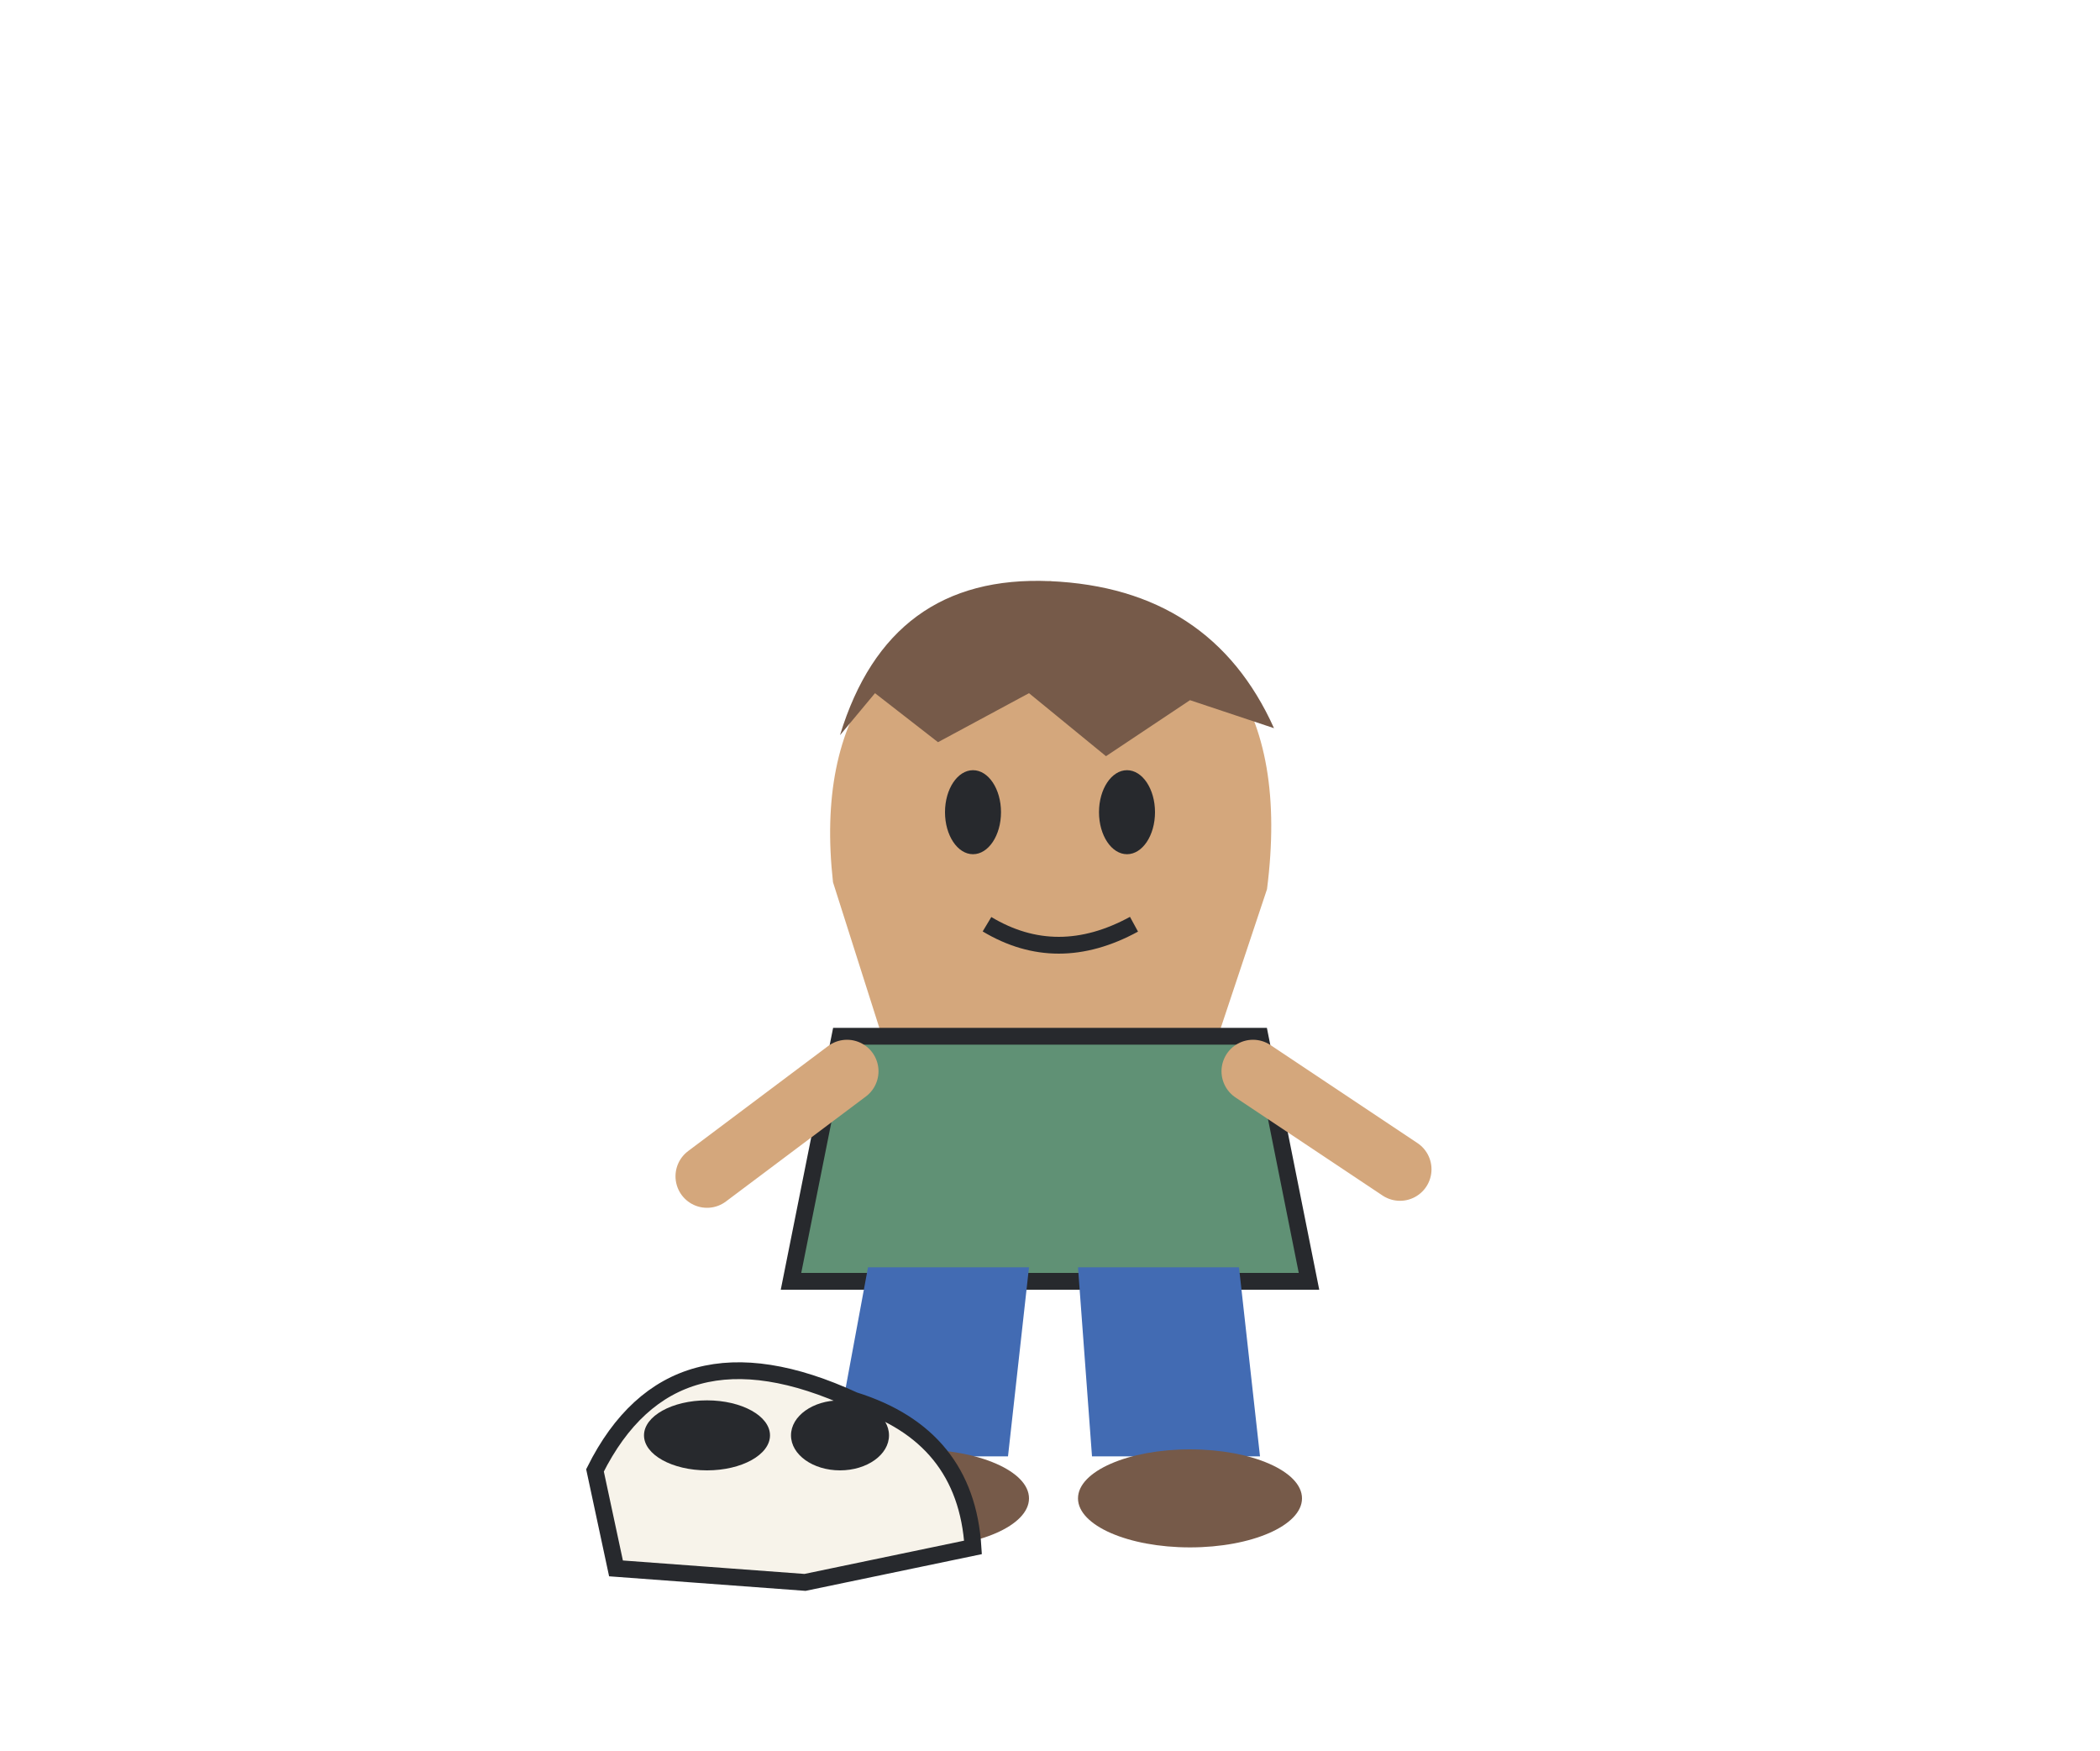
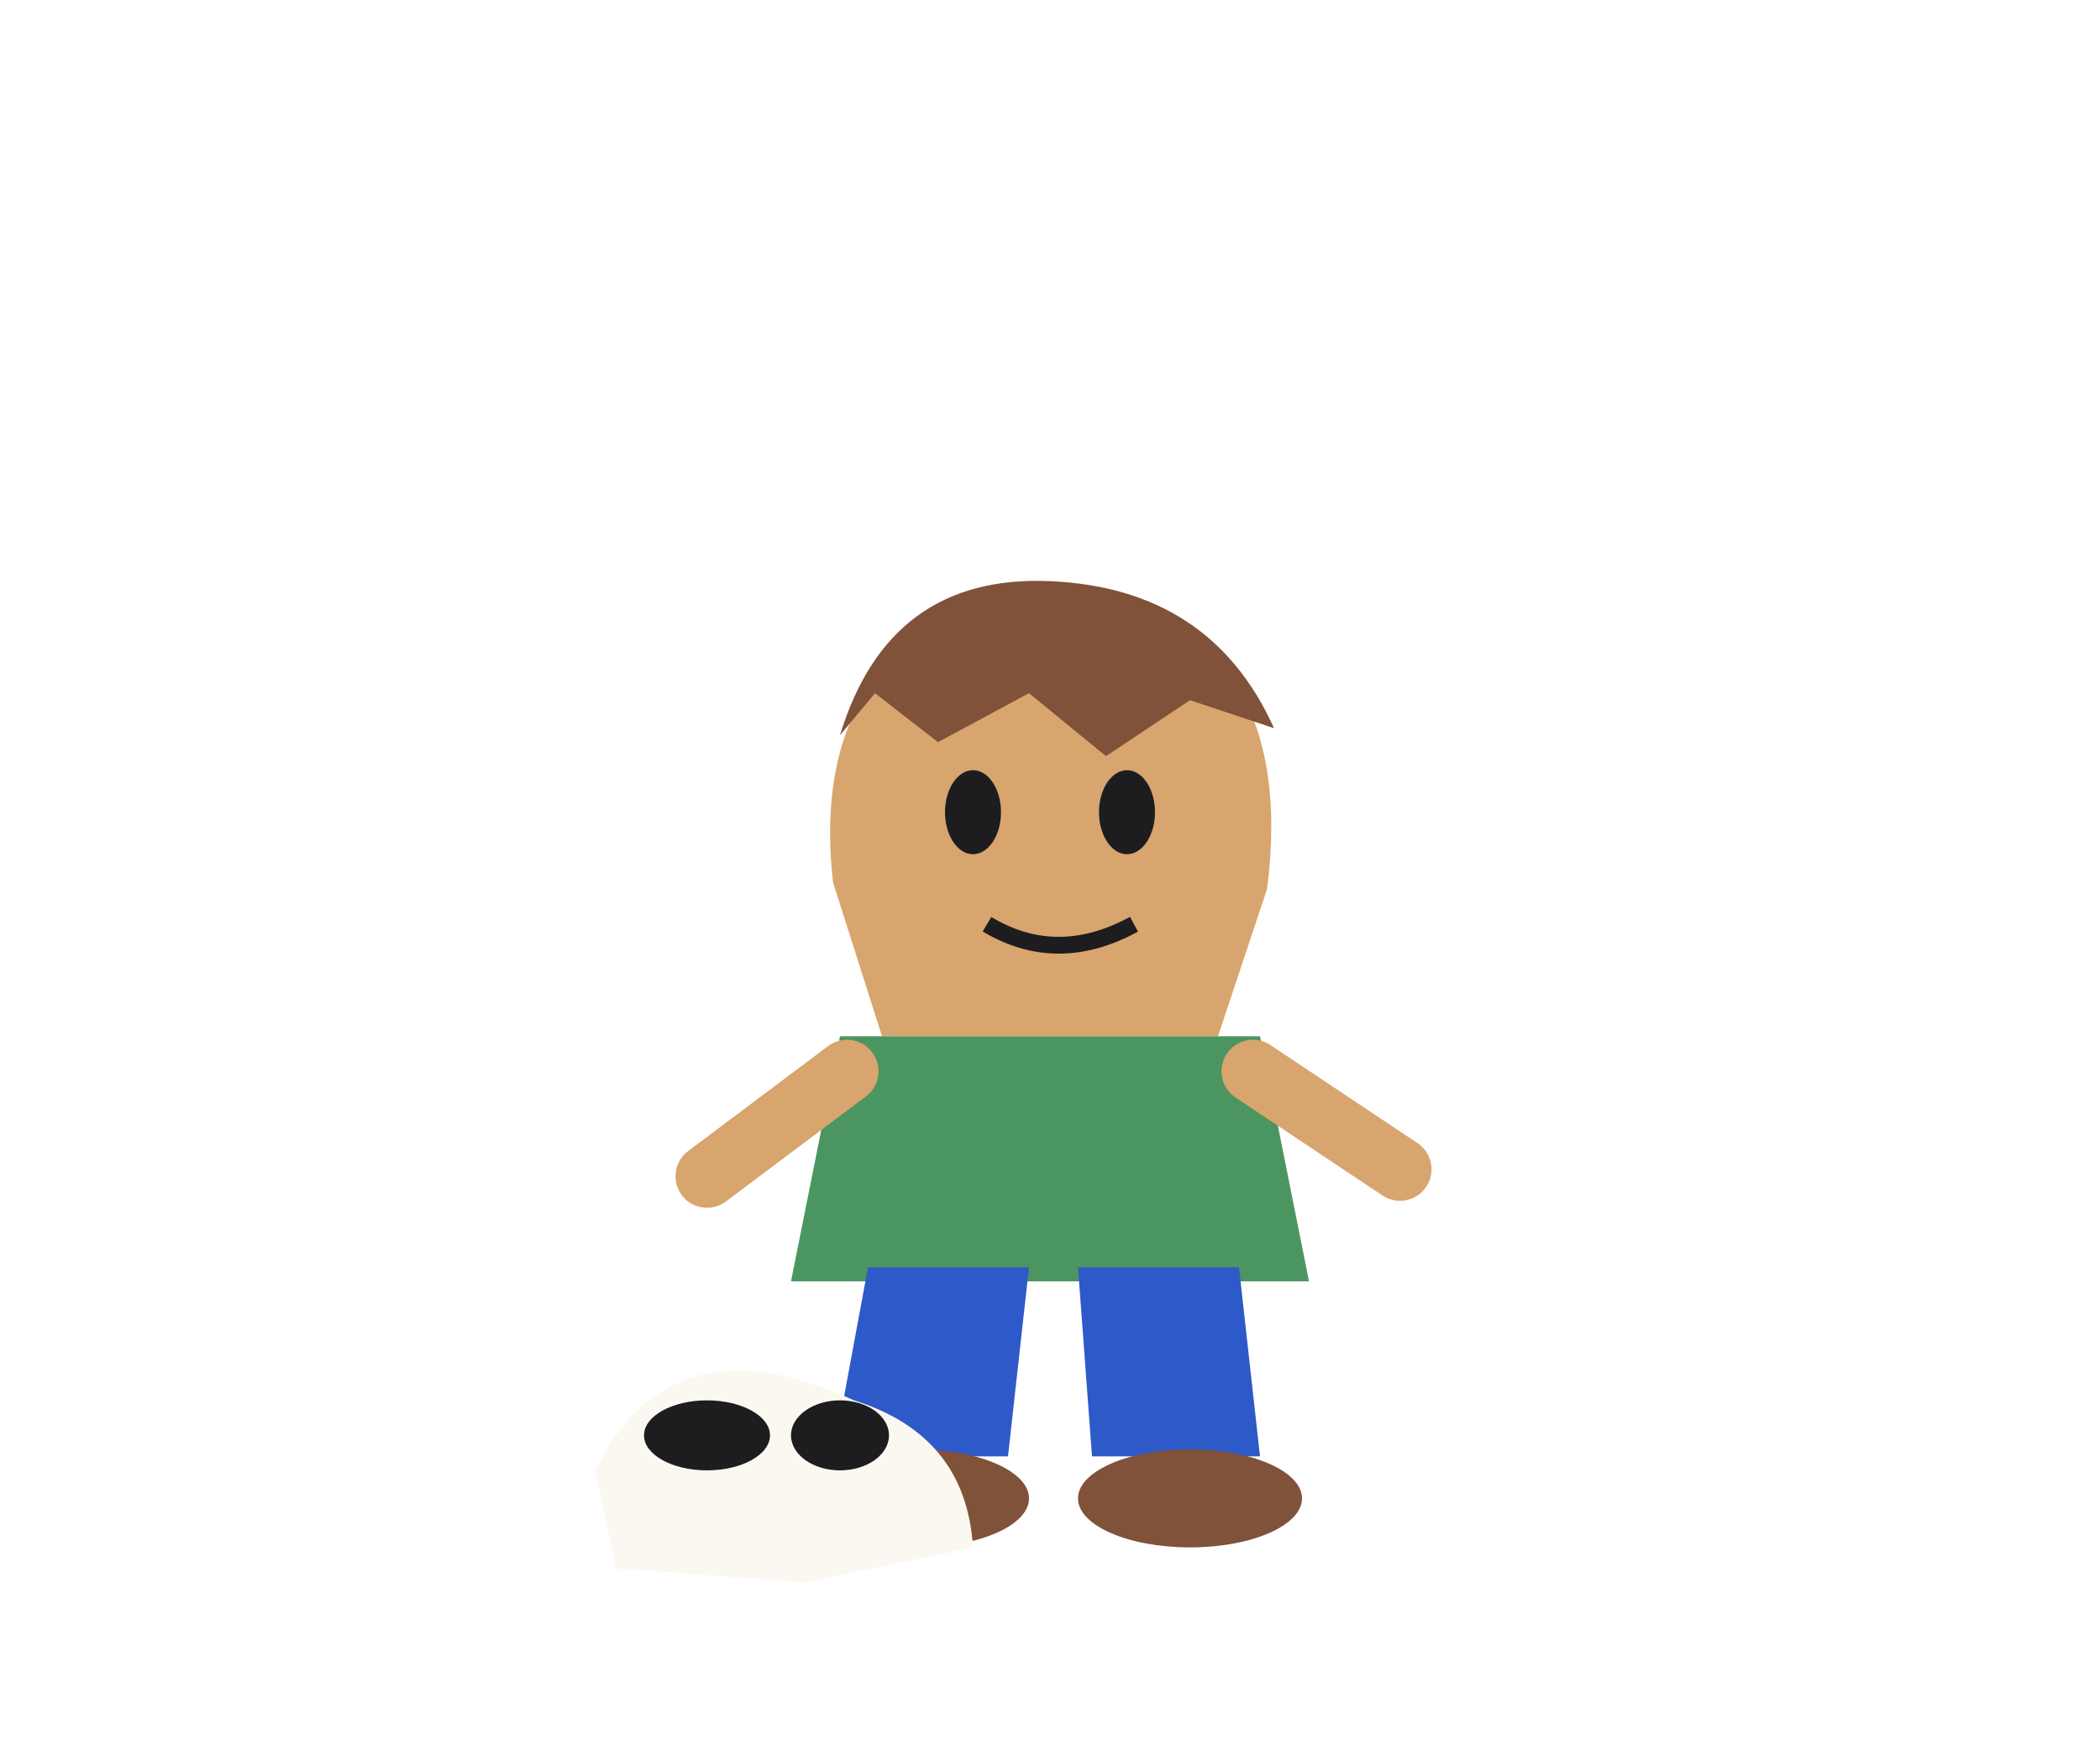
- <svg xmlns="http://www.w3.org/2000/svg" width="300" height="250" viewBox="0 0 300 250">
-   <path d="M119 126 Q115 90 150 83 Q186 88 181 127 L174 148 L126 148Z" fill="#D4A77C" />
-   <path d="M120 105 Q127 82 150 83 Q173 84 182 104 L170 100 L158 108 L147 99 L134 106 L125 99Z" fill="#765A49" />
-   <ellipse cx="139" cy="116" rx="4" ry="6" fill="#27292D" />
-   <ellipse cx="161" cy="116" rx="4" ry="6" fill="#27292D" />
-   <path d="M141 132 Q151 138 162 132" fill="none" stroke="#27292D" stroke-width="2.4" />
-   <path d="M120 148 L180 148 L187 183 L113 183Z" fill="#609175" stroke="#27292D" stroke-width="2.4" />
-   <path d="M121 153 L101 168 M179 153 L200 167" stroke="#D4A77C" stroke-width="9" stroke-linecap="round" />
-   <path d="M124 181 L147 181 L144 208 L119 208Z M154 181 L177 181 L180 208 L156 208Z" fill="#426BB3" />
-   <ellipse cx="131" cy="214" rx="16" ry="7" fill="#765A49" />
-   <ellipse cx="170" cy="214" rx="16" ry="7" fill="#765A49" />
-   <path d="M85 210 Q96 188 122 200 Q138 205 139 221 L115 226 L88 224Z" fill="#F7F3EA" stroke="#27292D" stroke-width="2.4" />
-   <ellipse cx="101" cy="205" rx="9" ry="5" fill="#27292D" />
-   <ellipse cx="120" cy="205" rx="7" ry="5" fill="#27292D" />
+ <svg xmlns="http://www.w3.org/2000/svg" width="300" height="250" viewBox="25 0 250 250">
+   <path d="M119 126 Q115 90 150 83 Q186 88 181 127 L174 148 L126 148Z" fill="#D8A56E" />
+   <path d="M120 105 Q127 82 150 83 Q173 84 182 104 L170 100 L158 108 L147 99 L134 106 L125 99Z" fill="#80523A" />
+   <ellipse cx="139" cy="116" rx="4" ry="6" fill="#1D1D1F" />
+   <ellipse cx="161" cy="116" rx="4" ry="6" fill="#1D1D1F" />
+   <path d="M141 132 Q151 138 162 132" fill="none" stroke="#1D1D1F" stroke-width="2.4" />
+   <path d="M120 148 L180 148 L187 183 L113 183Z" fill="#4B9560" />
+   <path d="M121 153 L101 168 M179 153 L200 167" stroke="#D8A56E" stroke-width="9" stroke-linecap="round" />
+   <path d="M124 181 L147 181 L144 208 L119 208Z M154 181 L177 181 L180 208 L156 208Z" fill="#2E59C9" />
+   <ellipse cx="131" cy="214" rx="16" ry="7" fill="#80523A" />
+   <ellipse cx="170" cy="214" rx="16" ry="7" fill="#80523A" />
+   <path d="M85 210 Q96 188 122 200 Q138 205 139 221 L115 226 L88 224Z" fill="#FBF8F1" />
+   <ellipse cx="101" cy="205" rx="9" ry="5" fill="#1D1D1F" />
+   <ellipse cx="120" cy="205" rx="7" ry="5" fill="#1D1D1F" />
</svg>
